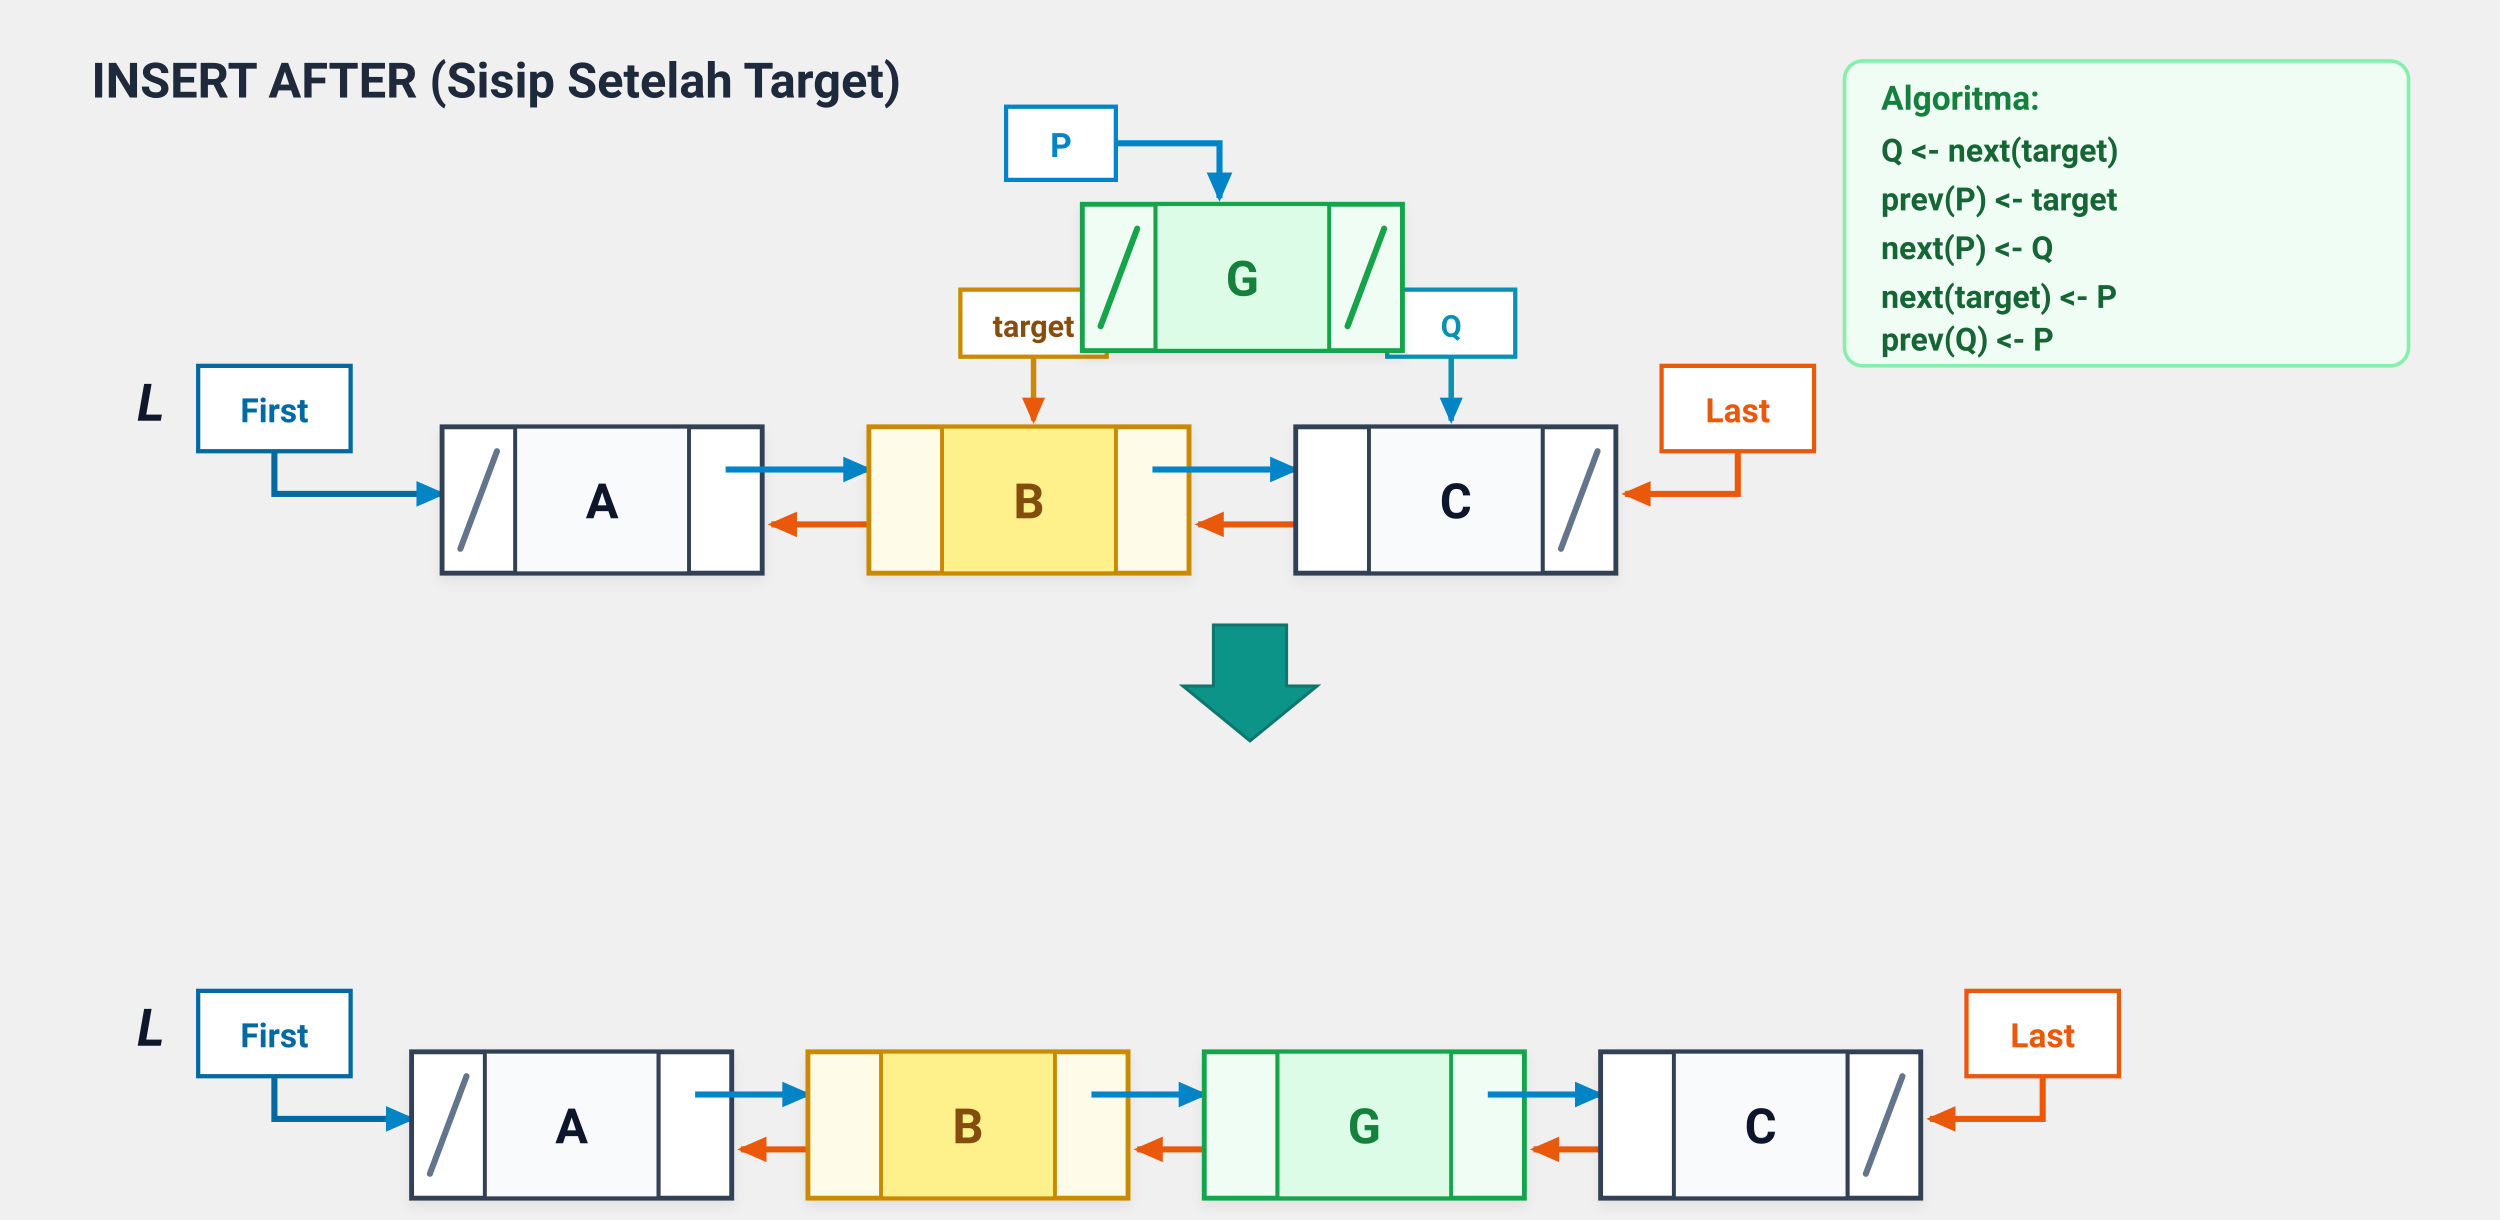
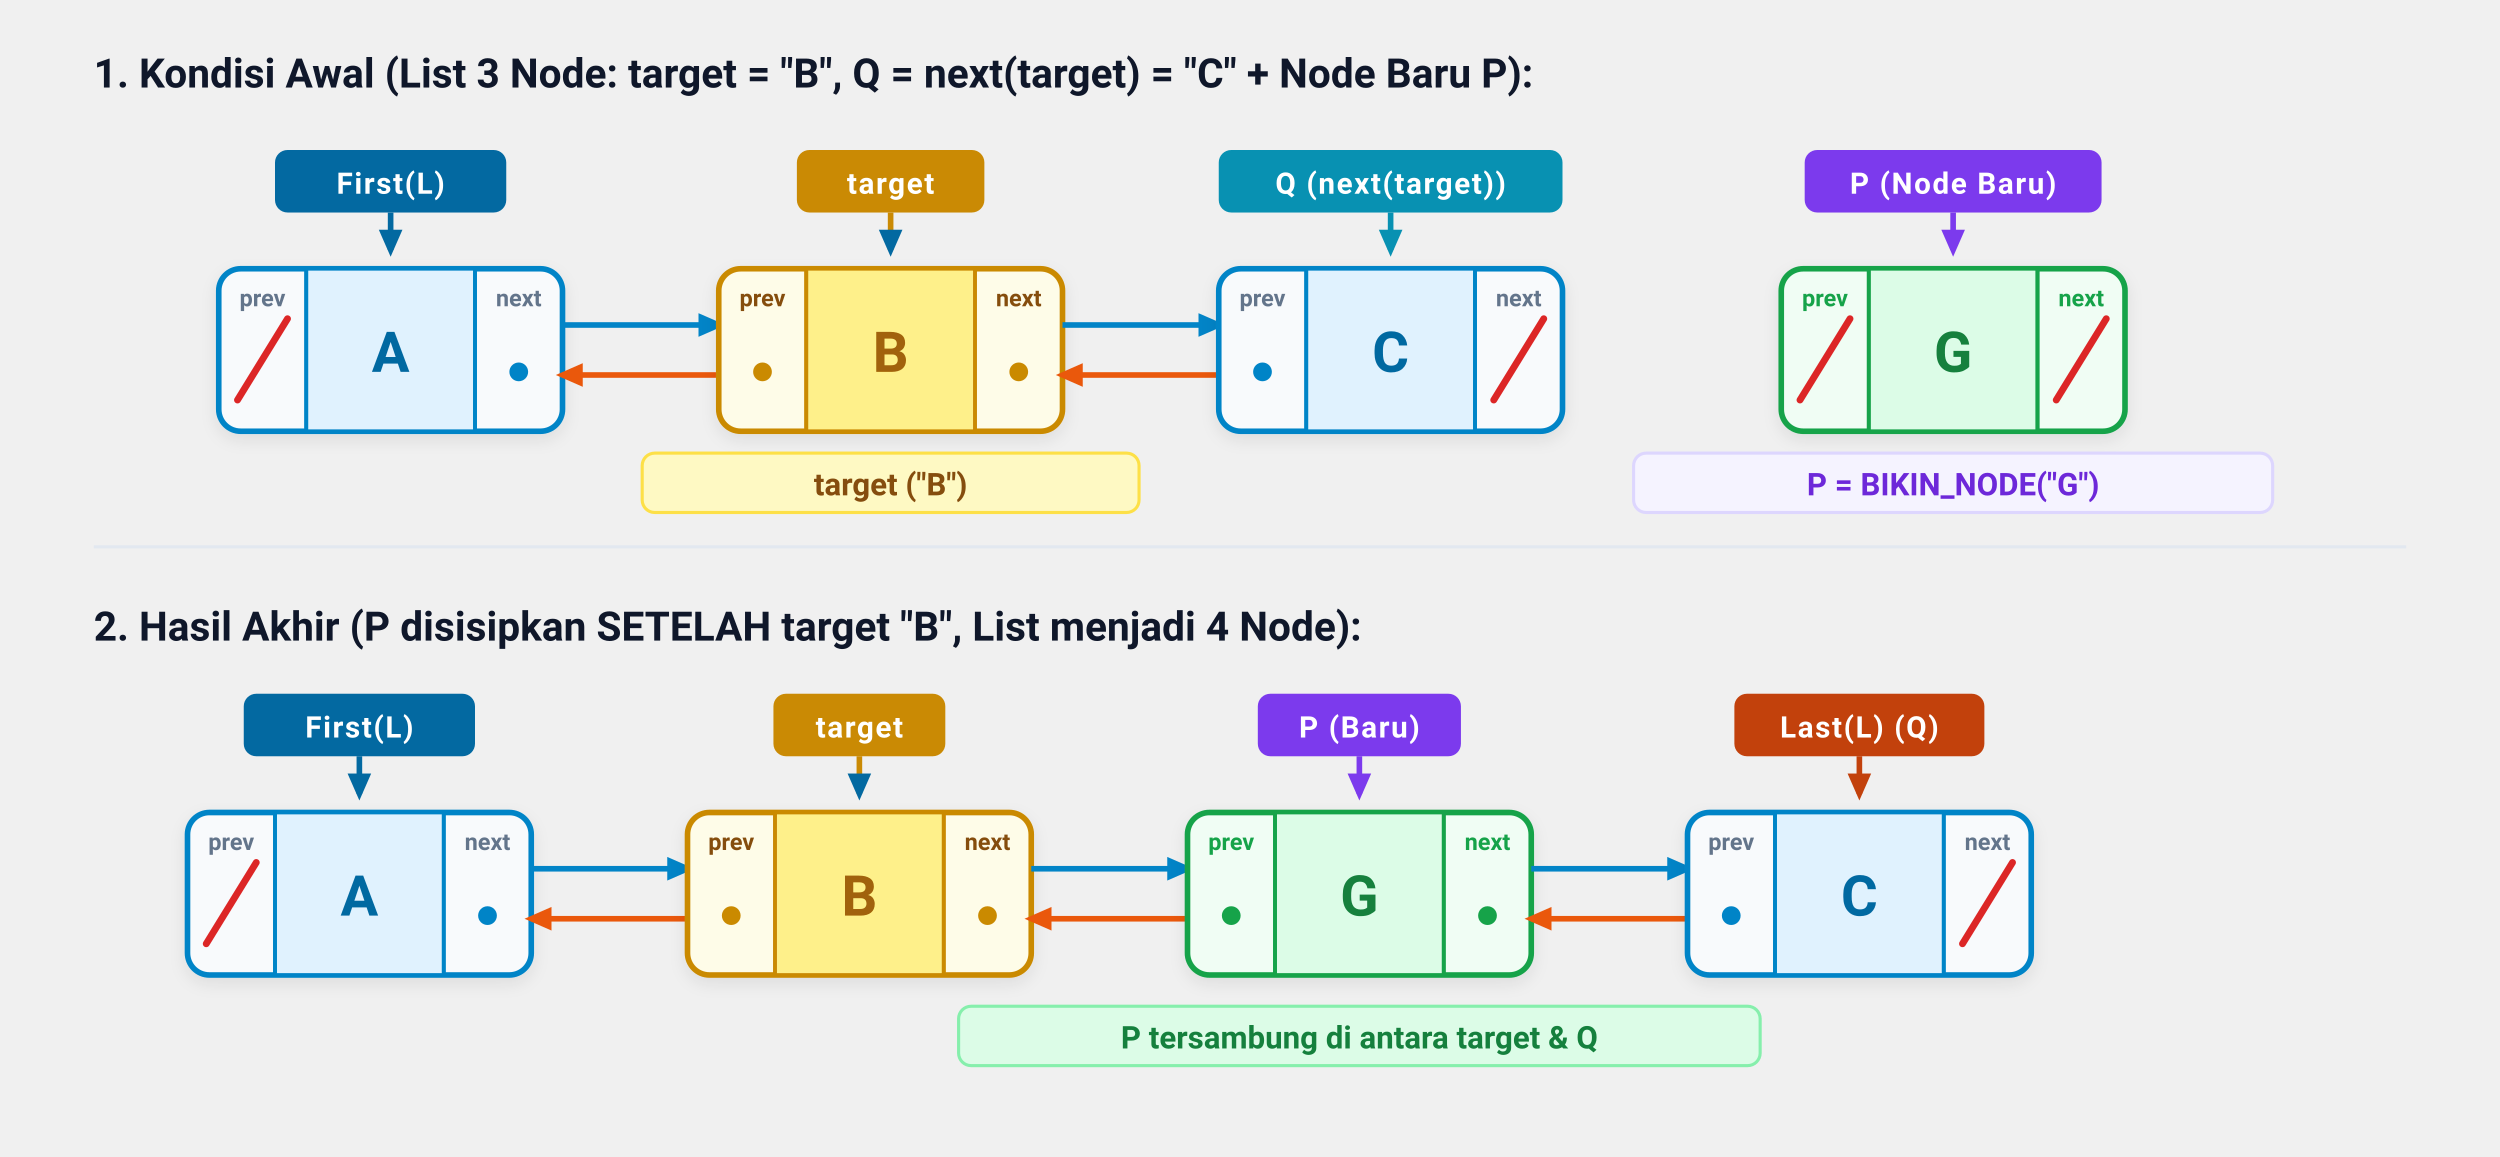
- <svg xmlns="http://www.w3.org/2000/svg" viewBox="0 0 820 400" width="100%" height="auto" style="max-width: 820px; background: #FFFFFF; border-radius: 12px; border: 1px solid #CBD5E1; font-family: -apple-system, BlinkMacSystemFont, 'Segoe UI', Roboto, Helvetica, Arial, sans-serif;">
+ <svg xmlns="http://www.w3.org/2000/svg" viewBox="0 0 800 370" width="100%" height="auto" style="max-width: 800px; background: #FFFFFF; border-radius: 12px; border: 1px solid #CBD5E1; font-family: -apple-system, BlinkMacSystemFont, 'Segoe UI', Roboto, Helvetica, Arial, sans-serif;">
  <defs>
-     <marker id="arrow-blue" viewBox="0 0 10 10" refX="7" refY="5" markerWidth="6" markerHeight="6" orient="auto-start-reverse">
+     <marker id="arrow-blue" viewBox="0 0 10 10" refX="6" refY="5" markerWidth="6" markerHeight="6" orient="auto-start-reverse">
      <path d="M 0 1.5 L 8 5 L 0 8.5 z" fill="#0284C7" />
    </marker>
-     <marker id="arrow-orange" viewBox="0 0 10 10" refX="7" refY="5" markerWidth="6" markerHeight="6" orient="auto-start-reverse">
+     <marker id="arrow-orange" viewBox="0 0 10 10" refX="6" refY="5" markerWidth="6" markerHeight="6" orient="auto-start-reverse">
      <path d="M 0 1.5 L 8 5 L 0 8.5 z" fill="#EA580C" />
    </marker>
-     <marker id="arrow-red" viewBox="0 0 10 10" refX="7" refY="5" markerWidth="6" markerHeight="6" orient="auto-start-reverse">
-       <path d="M 0 1.5 L 8 5 L 0 8.5 z" fill="#DC2626" />
-     </marker>
-     <marker id="arrow-first" viewBox="0 0 10 10" refX="7" refY="5" markerWidth="6" markerHeight="6" orient="auto-start-reverse">
+     <marker id="arrow-first" viewBox="0 0 10 10" refX="6" refY="5" markerWidth="6" markerHeight="6" orient="auto-start-reverse">
      <path d="M 0 1.5 L 8 5 L 0 8.5 z" fill="#0369A1" />
    </marker>
-     <marker id="arrow-last" viewBox="0 0 10 10" refX="7" refY="5" markerWidth="6" markerHeight="6" orient="auto-start-reverse">
-       <path d="M 0 1.5 L 8 5 L 0 8.5 z" fill="#EA580C" />
+     <marker id="arrow-last" viewBox="0 0 10 10" refX="6" refY="5" markerWidth="6" markerHeight="6" orient="auto-start-reverse">
+       <path d="M 0 1.5 L 8 5 L 0 8.5 z" fill="#C2410C" />
    </marker>
-     <marker id="arrow-p" viewBox="0 0 10 10" refX="7" refY="5" markerWidth="6" markerHeight="6" orient="auto-start-reverse">
-       <path d="M 0 1.5 L 8 5 L 0 8.5 z" fill="#0284C7" />
+     <marker id="arrow-p" viewBox="0 0 10 10" refX="6" refY="5" markerWidth="6" markerHeight="6" orient="auto-start-reverse">
+       <path d="M 0 1.5 L 8 5 L 0 8.5 z" fill="#7C3AED" />
    </marker>
-     <filter id="shadow" x="-4%" y="-8%" width="108%" height="124%">
-       <feDropShadow dx="0" dy="2" stdDeviation="2" flood-color="#0F172A" flood-opacity="0.06" />
+     <marker id="arrow-q" viewBox="0 0 10 10" refX="6" refY="5" markerWidth="6" markerHeight="6" orient="auto-start-reverse">
+       <path d="M 0 1.5 L 8 5 L 0 8.5 z" fill="#0891B2" />
+     </marker>
+     <filter id="shadow" x="-5%" y="-10%" width="110%" height="130%">
+       <feDropShadow dx="0" dy="2" stdDeviation="2.5" flood-color="#0F172A" flood-opacity="0.08" />
    </filter>
  </defs>
-   <text x="30" y="32" font-size="16" font-weight="bold" fill="#1E293B">INSERT AFTER (Sisip Setelah Target)</text>
-   <g transform="translate(605, 20)">
-     <rect x="0" y="0" width="185" height="100" rx="6" fill="#F0FDF4" stroke="#86EFAC" stroke-width="1.2" />
-     <text x="12" y="16" font-size="11" font-weight="bold" fill="#15803D">Algoritma:</text>
-     <text x="12" y="33" font-size="10.5" font-weight="bold" fill="#166534">Q &lt;- next(target)</text>
-     <text x="12" y="49" font-size="10.5" font-weight="bold" fill="#166534">prev(P) &lt;- target</text>
-     <text x="12" y="65" font-size="10.5" font-weight="bold" fill="#166534">next(P) &lt;- Q</text>
-     <text x="12" y="81" font-size="10.5" font-weight="bold" fill="#166534">next(target) &lt;- P</text>
-     <text x="12" y="95" font-size="10.5" font-weight="bold" fill="#166534">prev(Q) &lt;- P</text>
+   <text x="30" y="28" font-size="13" font-weight="bold" fill="#0F172A">1. Kondisi Awal (List 3 Node: target = "B", Q = next(target) = "C" + Node Baru P):</text>
+   <g transform="translate(88.0, 48)">
+     <rect x="0" y="0" width="74.0" height="20" rx="4" fill="#0369A1" />
+     <text x="37.0" y="14" font-size="9.5" font-weight="bold" fill="#FFFFFF" text-anchor="middle" letter-spacing="0.5">First(L)</text>
  </g>
-   <text x="45" y="138" font-size="17" font-weight="bold" fill="#0F172A" font-style="italic">L</text>
-   <g transform="translate(65, 120)">
-     <rect x="0" y="0" width="50" height="28" fill="#FFFFFF" stroke="#0369A1" stroke-width="1.4" />
-     <text x="25.0" y="18.5" font-size="11" font-weight="600" fill="#0369A1" text-anchor="middle">First</text>
+   <line x1="125" y1="68" x2="125" y2="80" stroke="#0369A1" stroke-width="1.8" marker-end="url(#arrow-first)" />
+   <g transform="translate(255.0, 48)">
+     <rect x="0" y="0" width="60" height="20" rx="4" fill="#CA8A04" />
+     <text x="30.0" y="14" font-size="9.5" font-weight="bold" fill="#FFFFFF" text-anchor="middle" letter-spacing="0.5">target</text>
  </g>
-   <path d="M 90 148 V 162 H 145" fill="none" stroke="#0369A1" stroke-width="2" marker-end="url(#arrow-blue)" />
-   <g transform="translate(145, 140)" filter="url(#shadow)">
-     <rect x="0" y="0" width="105" height="48" fill="#FFFFFF" stroke="#334155" stroke-width="1.6" />
-     <rect x="24" y="0" width="57" height="48" fill="#F8FAFC" stroke="#334155" stroke-width="1.2" />
-     <line x1="24" y1="0" x2="24" y2="48" stroke="#334155" stroke-width="1.2" />
-     <line x1="81" y1="0" x2="81" y2="48" stroke="#334155" stroke-width="1.2" />
-     <text x="52.5" y="30.0" font-size="16" font-weight="bold" fill="#0F172A" text-anchor="middle">A</text>
-     <line x1="6" y1="40" x2="18" y2="8" stroke="#64748B" stroke-width="2" stroke-linecap="round" />
+   <line x1="285" y1="68" x2="285" y2="80" stroke="#CA8A04" stroke-width="1.8" marker-end="url(#arrow-first)" />
+   <g transform="translate(390.0, 48)">
+     <rect x="0" y="0" width="110" height="20" rx="4" fill="#0891B2" />
+     <text x="55.0" y="14" font-size="9.5" font-weight="bold" fill="#FFFFFF" text-anchor="middle" letter-spacing="0.5">Q (next(target))</text>
  </g>
-   <path d="M 238 154 H 285" fill="none" stroke="#0284C7" stroke-width="2" marker-end="url(#arrow-blue)" />
-   <path d="M 297 172 H 253" fill="none" stroke="#EA580C" stroke-width="2" marker-end="url(#arrow-orange)" />
-   <g transform="translate(315, 95)">
-     <rect x="0" y="0" width="48" height="22" fill="#FFFFFF" stroke="#CA8A04" stroke-width="1.4" />
-     <text x="24.0" y="15.5" font-size="10" font-weight="600" fill="#854D0E" text-anchor="middle">target</text>
+   <line x1="445" y1="68" x2="445" y2="80" stroke="#0891B2" stroke-width="1.8" marker-end="url(#arrow-q)" />
+   <g transform="translate(577.5, 48)">
+     <rect x="0" y="0" width="95" height="20" rx="4" fill="#7C3AED" />
+     <text x="47.5" y="14" font-size="9.5" font-weight="bold" fill="#FFFFFF" text-anchor="middle" letter-spacing="0.5">P (Node Baru)</text>
  </g>
-   <line x1="339" y1="117" x2="339" y2="138" stroke="#CA8A04" stroke-width="1.8" marker-end="url(#arrow-last)" />
-   <g transform="translate(285, 140)" filter="url(#shadow)">
-     <rect x="0" y="0" width="105" height="48" fill="#FEFCE8" stroke="#CA8A04" stroke-width="1.6" />
-     <rect x="24" y="0" width="57" height="48" fill="#FEF08A" stroke="#CA8A04" stroke-width="1.2" />
-     <line x1="24" y1="0" x2="24" y2="48" stroke="#CA8A04" stroke-width="1.2" />
-     <line x1="81" y1="0" x2="81" y2="48" stroke="#CA8A04" stroke-width="1.2" />
-     <text x="52.5" y="30.0" font-size="16" font-weight="bold" fill="#854D0E" text-anchor="middle">B</text>
+   <line x1="625" y1="68" x2="625" y2="80" stroke="#7C3AED" stroke-width="1.8" marker-end="url(#arrow-p)" />
+   <g transform="translate(70, 86)" filter="url(#shadow)">
+     <rect x="0" y="0" width="110" height="52" rx="7" fill="#F8FAFC" stroke="#0284C7" stroke-width="1.8" />
+     <rect x="28" y="0" width="54" height="52" fill="#E0F2FE" stroke="#0284C7" stroke-width="1.2" />
+     <line x1="28" y1="0" x2="28" y2="52" stroke="#0284C7" stroke-width="1.2" />
+     <line x1="82" y1="0" x2="82" y2="52" stroke="#0284C7" stroke-width="1.2" />
+     <text x="14.0" y="12" font-size="7.5" fill="#64748B" text-anchor="middle" font-weight="600">prev</text>
+     <text x="55.0" y="33" font-size="18" font-weight="bold" fill="#0369A1" text-anchor="middle">A</text>
+     <text x="96.0" y="12" font-size="7.5" fill="#64748B" text-anchor="middle" font-weight="600">next</text>
+     <line x1="6" y1="42" x2="22" y2="16" stroke="#DC2626" stroke-width="2.2" stroke-linecap="round" />
+     <circle cx="96.0" cy="33.0" r="3" fill="#0284C7" />
  </g>
-   <path d="M 378 154 H 425" fill="none" stroke="#0284C7" stroke-width="2" marker-end="url(#arrow-blue)" />
-   <path d="M 437 172 H 393" fill="none" stroke="#EA580C" stroke-width="2" marker-end="url(#arrow-orange)" />
-   <g transform="translate(455, 95)">
-     <rect x="0" y="0" width="42" height="22" fill="#FFFFFF" stroke="#0891B2" stroke-width="1.4" />
-     <text x="21.0" y="15.5" font-size="10" font-weight="600" fill="#0891B2" text-anchor="middle">Q</text>
+   <line x1="180" y1="104" x2="230" y2="104" stroke="#0284C7" stroke-width="1.8" marker-end="url(#arrow-blue)" />
+   <line x1="230" y1="120" x2="180" y2="120" stroke="#EA580C" stroke-width="1.8" marker-end="url(#arrow-orange)" />
+   <g transform="translate(230, 86)" filter="url(#shadow)">
+     <rect x="0" y="0" width="110" height="52" rx="7" fill="#FEFCE8" stroke="#CA8A04" stroke-width="1.8" />
+     <rect x="28" y="0" width="54" height="52" fill="#FEF08A" stroke="#CA8A04" stroke-width="1.2" />
+     <line x1="28" y1="0" x2="28" y2="52" stroke="#CA8A04" stroke-width="1.2" />
+     <line x1="82" y1="0" x2="82" y2="52" stroke="#CA8A04" stroke-width="1.2" />
+     <text x="14.0" y="12" font-size="7.5" fill="#854D0E" text-anchor="middle" font-weight="600">prev</text>
+     <text x="55.0" y="33" font-size="18" font-weight="bold" fill="#A16207" text-anchor="middle">B</text>
+     <text x="96.0" y="12" font-size="7.5" fill="#854D0E" text-anchor="middle" font-weight="600">next</text>
+     <circle cx="14.0" cy="33.0" r="3" fill="#CA8A04" />
+     <circle cx="96.0" cy="33.0" r="3" fill="#CA8A04" />
  </g>
-   <line x1="476" y1="117" x2="476" y2="138" stroke="#0891B2" stroke-width="1.8" marker-end="url(#arrow-blue)" />
-   <g transform="translate(425, 140)" filter="url(#shadow)">
-     <rect x="0" y="0" width="105" height="48" fill="#FFFFFF" stroke="#334155" stroke-width="1.6" />
-     <rect x="24" y="0" width="57" height="48" fill="#F8FAFC" stroke="#334155" stroke-width="1.2" />
-     <line x1="24" y1="0" x2="24" y2="48" stroke="#334155" stroke-width="1.2" />
-     <line x1="81" y1="0" x2="81" y2="48" stroke="#334155" stroke-width="1.2" />
-     <text x="52.5" y="30.0" font-size="16" font-weight="bold" fill="#0F172A" text-anchor="middle">C</text>
-     <line x1="87" y1="40" x2="99" y2="8" stroke="#64748B" stroke-width="2" stroke-linecap="round" />
+   <line x1="340" y1="104" x2="390" y2="104" stroke="#0284C7" stroke-width="1.8" marker-end="url(#arrow-blue)" />
+   <line x1="390" y1="120" x2="340" y2="120" stroke="#EA580C" stroke-width="1.8" marker-end="url(#arrow-orange)" />
+   <g transform="translate(390, 86)" filter="url(#shadow)">
+     <rect x="0" y="0" width="110" height="52" rx="7" fill="#F8FAFC" stroke="#0284C7" stroke-width="1.8" />
+     <rect x="28" y="0" width="54" height="52" fill="#E0F2FE" stroke="#0284C7" stroke-width="1.2" />
+     <line x1="28" y1="0" x2="28" y2="52" stroke="#0284C7" stroke-width="1.2" />
+     <line x1="82" y1="0" x2="82" y2="52" stroke="#0284C7" stroke-width="1.2" />
+     <text x="14.0" y="12" font-size="7.5" fill="#64748B" text-anchor="middle" font-weight="600">prev</text>
+     <text x="55.0" y="33" font-size="18" font-weight="bold" fill="#0369A1" text-anchor="middle">C</text>
+     <text x="96.0" y="12" font-size="7.5" fill="#64748B" text-anchor="middle" font-weight="600">next</text>
+     <circle cx="14.0" cy="33.0" r="3" fill="#0284C7" />
+     <line x1="88" y1="42" x2="104" y2="16" stroke="#DC2626" stroke-width="2.2" stroke-linecap="round" />
  </g>
-   <g transform="translate(545, 120)">
-     <rect x="0" y="0" width="50" height="28" fill="#FFFFFF" stroke="#EA580C" stroke-width="1.4" />
-     <text x="25.0" y="18.5" font-size="11" font-weight="600" fill="#EA580C" text-anchor="middle">Last</text>
+   <g transform="translate(570, 86)" filter="url(#shadow)">
+     <rect x="0" y="0" width="110" height="52" rx="7" fill="#F0FDF4" stroke="#16A34A" stroke-width="1.8" />
+     <rect x="28" y="0" width="54" height="52" fill="#DCFCE7" stroke="#16A34A" stroke-width="1.2" />
+     <line x1="28" y1="0" x2="28" y2="52" stroke="#16A34A" stroke-width="1.2" />
+     <line x1="82" y1="0" x2="82" y2="52" stroke="#16A34A" stroke-width="1.2" />
+     <text x="14.0" y="12" font-size="7.5" fill="#16A34A" text-anchor="middle" font-weight="600">prev</text>
+     <text x="55.0" y="33" font-size="18" font-weight="bold" fill="#15803D" text-anchor="middle">G</text>
+     <text x="96.0" y="12" font-size="7.5" fill="#16A34A" text-anchor="middle" font-weight="600">next</text>
+     <line x1="6" y1="42" x2="22" y2="16" stroke="#DC2626" stroke-width="2.2" stroke-linecap="round" />
+     <line x1="88" y1="42" x2="104" y2="16" stroke="#DC2626" stroke-width="2.2" stroke-linecap="round" />
  </g>
-   <path d="M 570 148 V 162 H 533" fill="none" stroke="#EA580C" stroke-width="2" marker-end="url(#arrow-orange)" />
-   <g transform="translate(330, 35)">
-     <rect x="0" y="0" width="36" height="24" fill="#FFFFFF" stroke="#0284C7" stroke-width="1.4" />
-     <text x="18.0" y="16.5" font-size="11" font-weight="600" fill="#0284C7" text-anchor="middle">P</text>
+   <g transform="translate(205.5, 145)">
+     <rect x="0" y="0" width="159.0" height="19" rx="4" fill="#FEF9C3" stroke="#FDE047" stroke-width="1" />
+     <text x="79.5" y="13.5" font-size="10" font-weight="600" fill="#854D0E" text-anchor="middle">target ("B")</text>
  </g>
-   <path d="M 366 47 H 400 V 65" fill="none" stroke="#0284C7" stroke-width="2" marker-end="url(#arrow-blue)" />
-   <g transform="translate(355, 67)" filter="url(#shadow)">
-     <rect x="0" y="0" width="105" height="48" fill="#F0FDF4" stroke="#16A34A" stroke-width="1.6" />
-     <rect x="24" y="0" width="57" height="48" fill="#DCFCE7" stroke="#16A34A" stroke-width="1.2" />
-     <line x1="24" y1="0" x2="24" y2="48" stroke="#16A34A" stroke-width="1.2" />
-     <line x1="81" y1="0" x2="81" y2="48" stroke="#16A34A" stroke-width="1.2" />
-     <text x="52.5" y="30.0" font-size="16" font-weight="bold" fill="#15803D" text-anchor="middle">G</text>
-     <line x1="6" y1="40" x2="18" y2="8" stroke="#16A34A" stroke-width="2" stroke-linecap="round" />
-     <line x1="87" y1="40" x2="99" y2="8" stroke="#16A34A" stroke-width="2" stroke-linecap="round" />
+   <g transform="translate(522.75, 145)">
+     <rect x="0" y="0" width="204.5" height="19" rx="4" fill="#F5F3FF" stroke="#DDD6FE" stroke-width="1" />
+     <text x="102.25" y="13.5" font-size="10" font-weight="600" fill="#6D28D9" text-anchor="middle">P = BIKIN_NODE("G")</text>
  </g>
-   <g transform="translate(398, 205)">
-     <polygon points="0,0 24,0 24,20 34,20 12,38 -10,20 0,20" fill="#0D9488" stroke="#0F766E" stroke-width="1" />
+   <line x1="30" y1="175" x2="770" y2="175" stroke="#E2E8F0" stroke-width="1" />
+   <text x="30" y="205" font-size="13" font-weight="bold" fill="#0F172A">2. Hasil Akhir (P disisipkan SETELAH target "B", List menjadi 4 Node):</text>
+   <g transform="translate(78.0, 222)">
+     <rect x="0" y="0" width="74.0" height="20" rx="4" fill="#0369A1" />
+     <text x="37.0" y="14" font-size="9.5" font-weight="bold" fill="#FFFFFF" text-anchor="middle" letter-spacing="0.5">First(L)</text>
  </g>
-   <text x="45" y="343" font-size="17" font-weight="bold" fill="#0F172A" font-style="italic">L</text>
-   <g transform="translate(65, 325)">
-     <rect x="0" y="0" width="50" height="28" fill="#FFFFFF" stroke="#0369A1" stroke-width="1.4" />
-     <text x="25.0" y="18.5" font-size="11" font-weight="600" fill="#0369A1" text-anchor="middle">First</text>
+   <line x1="115" y1="242" x2="115" y2="254" stroke="#0369A1" stroke-width="1.8" marker-end="url(#arrow-first)" />
+   <g transform="translate(247.5, 222)">
+     <rect x="0" y="0" width="55" height="20" rx="4" fill="#CA8A04" />
+     <text x="27.5" y="14" font-size="9.5" font-weight="bold" fill="#FFFFFF" text-anchor="middle" letter-spacing="0.5">target</text>
  </g>
-   <path d="M 90 353 V 367 H 135" fill="none" stroke="#0369A1" stroke-width="2" marker-end="url(#arrow-blue)" />
-   <g transform="translate(135, 345)" filter="url(#shadow)">
-     <rect x="0" y="0" width="105" height="48" fill="#FFFFFF" stroke="#334155" stroke-width="1.6" />
-     <rect x="24" y="0" width="57" height="48" fill="#F8FAFC" stroke="#334155" stroke-width="1.2" />
-     <line x1="24" y1="0" x2="24" y2="48" stroke="#334155" stroke-width="1.2" />
-     <line x1="81" y1="0" x2="81" y2="48" stroke="#334155" stroke-width="1.2" />
-     <text x="52.5" y="30.0" font-size="16" font-weight="bold" fill="#0F172A" text-anchor="middle">A</text>
-     <line x1="6" y1="40" x2="18" y2="8" stroke="#64748B" stroke-width="2" stroke-linecap="round" />
+   <line x1="275" y1="242" x2="275" y2="254" stroke="#CA8A04" stroke-width="1.8" marker-end="url(#arrow-first)" />
+   <g transform="translate(402.5, 222)">
+     <rect x="0" y="0" width="65" height="20" rx="4" fill="#7C3AED" />
+     <text x="32.5" y="14" font-size="9.5" font-weight="bold" fill="#FFFFFF" text-anchor="middle" letter-spacing="0.5">P (Baru)</text>
  </g>
-   <path d="M 228 359 H 265" fill="none" stroke="#0284C7" stroke-width="2" marker-end="url(#arrow-blue)" />
-   <path d="M 277 377 H 243" fill="none" stroke="#EA580C" stroke-width="2" marker-end="url(#arrow-orange)" />
-   <g transform="translate(265, 345)" filter="url(#shadow)">
-     <rect x="0" y="0" width="105" height="48" fill="#FEFCE8" stroke="#CA8A04" stroke-width="1.6" />
-     <rect x="24" y="0" width="57" height="48" fill="#FEF08A" stroke="#CA8A04" stroke-width="1.2" />
-     <line x1="24" y1="0" x2="24" y2="48" stroke="#CA8A04" stroke-width="1.2" />
-     <line x1="81" y1="0" x2="81" y2="48" stroke="#CA8A04" stroke-width="1.2" />
-     <text x="52.5" y="30.0" font-size="16" font-weight="bold" fill="#854D0E" text-anchor="middle">B</text>
+   <line x1="435" y1="242" x2="435" y2="254" stroke="#7C3AED" stroke-width="1.8" marker-end="url(#arrow-p)" />
+   <g transform="translate(555.0, 222)">
+     <rect x="0" y="0" width="80" height="20" rx="4" fill="#C2410C" />
+     <text x="40.0" y="14" font-size="9.5" font-weight="bold" fill="#FFFFFF" text-anchor="middle" letter-spacing="0.5">Last(L) (Q)</text>
  </g>
-   <path d="M 358 359 H 395" fill="none" stroke="#0284C7" stroke-width="2" marker-end="url(#arrow-blue)" />
-   <path d="M 407 377 H 373" fill="none" stroke="#EA580C" stroke-width="2" marker-end="url(#arrow-orange)" />
-   <g transform="translate(395, 345)" filter="url(#shadow)">
-     <rect x="0" y="0" width="105" height="48" fill="#F0FDF4" stroke="#16A34A" stroke-width="1.6" />
-     <rect x="24" y="0" width="57" height="48" fill="#DCFCE7" stroke="#16A34A" stroke-width="1.2" />
-     <line x1="24" y1="0" x2="24" y2="48" stroke="#16A34A" stroke-width="1.2" />
-     <line x1="81" y1="0" x2="81" y2="48" stroke="#16A34A" stroke-width="1.2" />
-     <text x="52.5" y="30.0" font-size="16" font-weight="bold" fill="#15803D" text-anchor="middle">G</text>
+   <line x1="595" y1="242" x2="595" y2="254" stroke="#C2410C" stroke-width="1.8" marker-end="url(#arrow-last)" />
+   <g transform="translate(60, 260)" filter="url(#shadow)">
+     <rect x="0" y="0" width="110" height="52" rx="7" fill="#F8FAFC" stroke="#0284C7" stroke-width="1.8" />
+     <rect x="28" y="0" width="54" height="52" fill="#E0F2FE" stroke="#0284C7" stroke-width="1.2" />
+     <line x1="28" y1="0" x2="28" y2="52" stroke="#0284C7" stroke-width="1.2" />
+     <line x1="82" y1="0" x2="82" y2="52" stroke="#0284C7" stroke-width="1.2" />
+     <text x="14.0" y="12" font-size="7.5" fill="#64748B" text-anchor="middle" font-weight="600">prev</text>
+     <text x="55.0" y="33" font-size="18" font-weight="bold" fill="#0369A1" text-anchor="middle">A</text>
+     <text x="96.0" y="12" font-size="7.5" fill="#64748B" text-anchor="middle" font-weight="600">next</text>
+     <line x1="6" y1="42" x2="22" y2="16" stroke="#DC2626" stroke-width="2.2" stroke-linecap="round" />
+     <circle cx="96.0" cy="33.0" r="3" fill="#0284C7" />
  </g>
-   <path d="M 488 359 H 525" fill="none" stroke="#0284C7" stroke-width="2" marker-end="url(#arrow-blue)" />
-   <path d="M 537 377 H 503" fill="none" stroke="#EA580C" stroke-width="2" marker-end="url(#arrow-orange)" />
-   <g transform="translate(525, 345)" filter="url(#shadow)">
-     <rect x="0" y="0" width="105" height="48" fill="#FFFFFF" stroke="#334155" stroke-width="1.6" />
-     <rect x="24" y="0" width="57" height="48" fill="#F8FAFC" stroke="#334155" stroke-width="1.2" />
-     <line x1="24" y1="0" x2="24" y2="48" stroke="#334155" stroke-width="1.2" />
-     <line x1="81" y1="0" x2="81" y2="48" stroke="#334155" stroke-width="1.2" />
-     <text x="52.5" y="30.0" font-size="16" font-weight="bold" fill="#0F172A" text-anchor="middle">C</text>
-     <line x1="87" y1="40" x2="99" y2="8" stroke="#64748B" stroke-width="2" stroke-linecap="round" />
+   <line x1="170" y1="278" x2="220" y2="278" stroke="#0284C7" stroke-width="1.8" marker-end="url(#arrow-blue)" />
+   <line x1="220" y1="294" x2="170" y2="294" stroke="#EA580C" stroke-width="1.8" marker-end="url(#arrow-orange)" />
+   <g transform="translate(220, 260)" filter="url(#shadow)">
+     <rect x="0" y="0" width="110" height="52" rx="7" fill="#FEFCE8" stroke="#CA8A04" stroke-width="1.8" />
+     <rect x="28" y="0" width="54" height="52" fill="#FEF08A" stroke="#CA8A04" stroke-width="1.2" />
+     <line x1="28" y1="0" x2="28" y2="52" stroke="#CA8A04" stroke-width="1.2" />
+     <line x1="82" y1="0" x2="82" y2="52" stroke="#CA8A04" stroke-width="1.2" />
+     <text x="14.0" y="12" font-size="7.5" fill="#854D0E" text-anchor="middle" font-weight="600">prev</text>
+     <text x="55.0" y="33" font-size="18" font-weight="bold" fill="#A16207" text-anchor="middle">B</text>
+     <text x="96.0" y="12" font-size="7.5" fill="#854D0E" text-anchor="middle" font-weight="600">next</text>
+     <circle cx="14.0" cy="33.0" r="3" fill="#CA8A04" />
+     <circle cx="96.0" cy="33.0" r="3" fill="#CA8A04" />
  </g>
-   <g transform="translate(645, 325)">
-     <rect x="0" y="0" width="50" height="28" fill="#FFFFFF" stroke="#EA580C" stroke-width="1.4" />
-     <text x="25.0" y="18.5" font-size="11" font-weight="600" fill="#EA580C" text-anchor="middle">Last</text>
+   <line x1="330" y1="278" x2="380" y2="278" stroke="#0284C7" stroke-width="1.8" marker-end="url(#arrow-blue)" />
+   <line x1="380" y1="294" x2="330" y2="294" stroke="#EA580C" stroke-width="1.8" marker-end="url(#arrow-orange)" />
+   <g transform="translate(380, 260)" filter="url(#shadow)">
+     <rect x="0" y="0" width="110" height="52" rx="7" fill="#F0FDF4" stroke="#16A34A" stroke-width="1.8" />
+     <rect x="28" y="0" width="54" height="52" fill="#DCFCE7" stroke="#16A34A" stroke-width="1.2" />
+     <line x1="28" y1="0" x2="28" y2="52" stroke="#16A34A" stroke-width="1.2" />
+     <line x1="82" y1="0" x2="82" y2="52" stroke="#16A34A" stroke-width="1.2" />
+     <text x="14.0" y="12" font-size="7.5" fill="#16A34A" text-anchor="middle" font-weight="600">prev</text>
+     <text x="55.0" y="33" font-size="18" font-weight="bold" fill="#15803D" text-anchor="middle">G</text>
+     <text x="96.0" y="12" font-size="7.5" fill="#16A34A" text-anchor="middle" font-weight="600">next</text>
+     <circle cx="14.0" cy="33.0" r="3" fill="#16A34A" />
+     <circle cx="96.0" cy="33.0" r="3" fill="#16A34A" />
  </g>
-   <path d="M 670 353 V 367 H 633" fill="none" stroke="#EA580C" stroke-width="2" marker-end="url(#arrow-orange)" />
+   <line x1="490" y1="278" x2="540" y2="278" stroke="#0284C7" stroke-width="1.8" marker-end="url(#arrow-blue)" />
+   <line x1="540" y1="294" x2="490" y2="294" stroke="#EA580C" stroke-width="1.8" marker-end="url(#arrow-orange)" />
+   <g transform="translate(540, 260)" filter="url(#shadow)">
+     <rect x="0" y="0" width="110" height="52" rx="7" fill="#F8FAFC" stroke="#0284C7" stroke-width="1.8" />
+     <rect x="28" y="0" width="54" height="52" fill="#E0F2FE" stroke="#0284C7" stroke-width="1.2" />
+     <line x1="28" y1="0" x2="28" y2="52" stroke="#0284C7" stroke-width="1.2" />
+     <line x1="82" y1="0" x2="82" y2="52" stroke="#0284C7" stroke-width="1.2" />
+     <text x="14.0" y="12" font-size="7.5" fill="#64748B" text-anchor="middle" font-weight="600">prev</text>
+     <text x="55.0" y="33" font-size="18" font-weight="bold" fill="#0369A1" text-anchor="middle">C</text>
+     <text x="96.0" y="12" font-size="7.5" fill="#64748B" text-anchor="middle" font-weight="600">next</text>
+     <circle cx="14.0" cy="33.0" r="3" fill="#0284C7" />
+     <line x1="88" y1="42" x2="104" y2="16" stroke="#DC2626" stroke-width="2.2" stroke-linecap="round" />
+   </g>
+   <g transform="translate(306.75, 322)">
+     <rect x="0" y="0" width="256.5" height="19" rx="4" fill="#DCFCE7" stroke="#86EFAC" stroke-width="1" />
+     <text x="128.25" y="13.5" font-size="10" font-weight="600" fill="#15803D" text-anchor="middle">P tersambung di antara target &amp; Q</text>
+   </g>
</svg>
